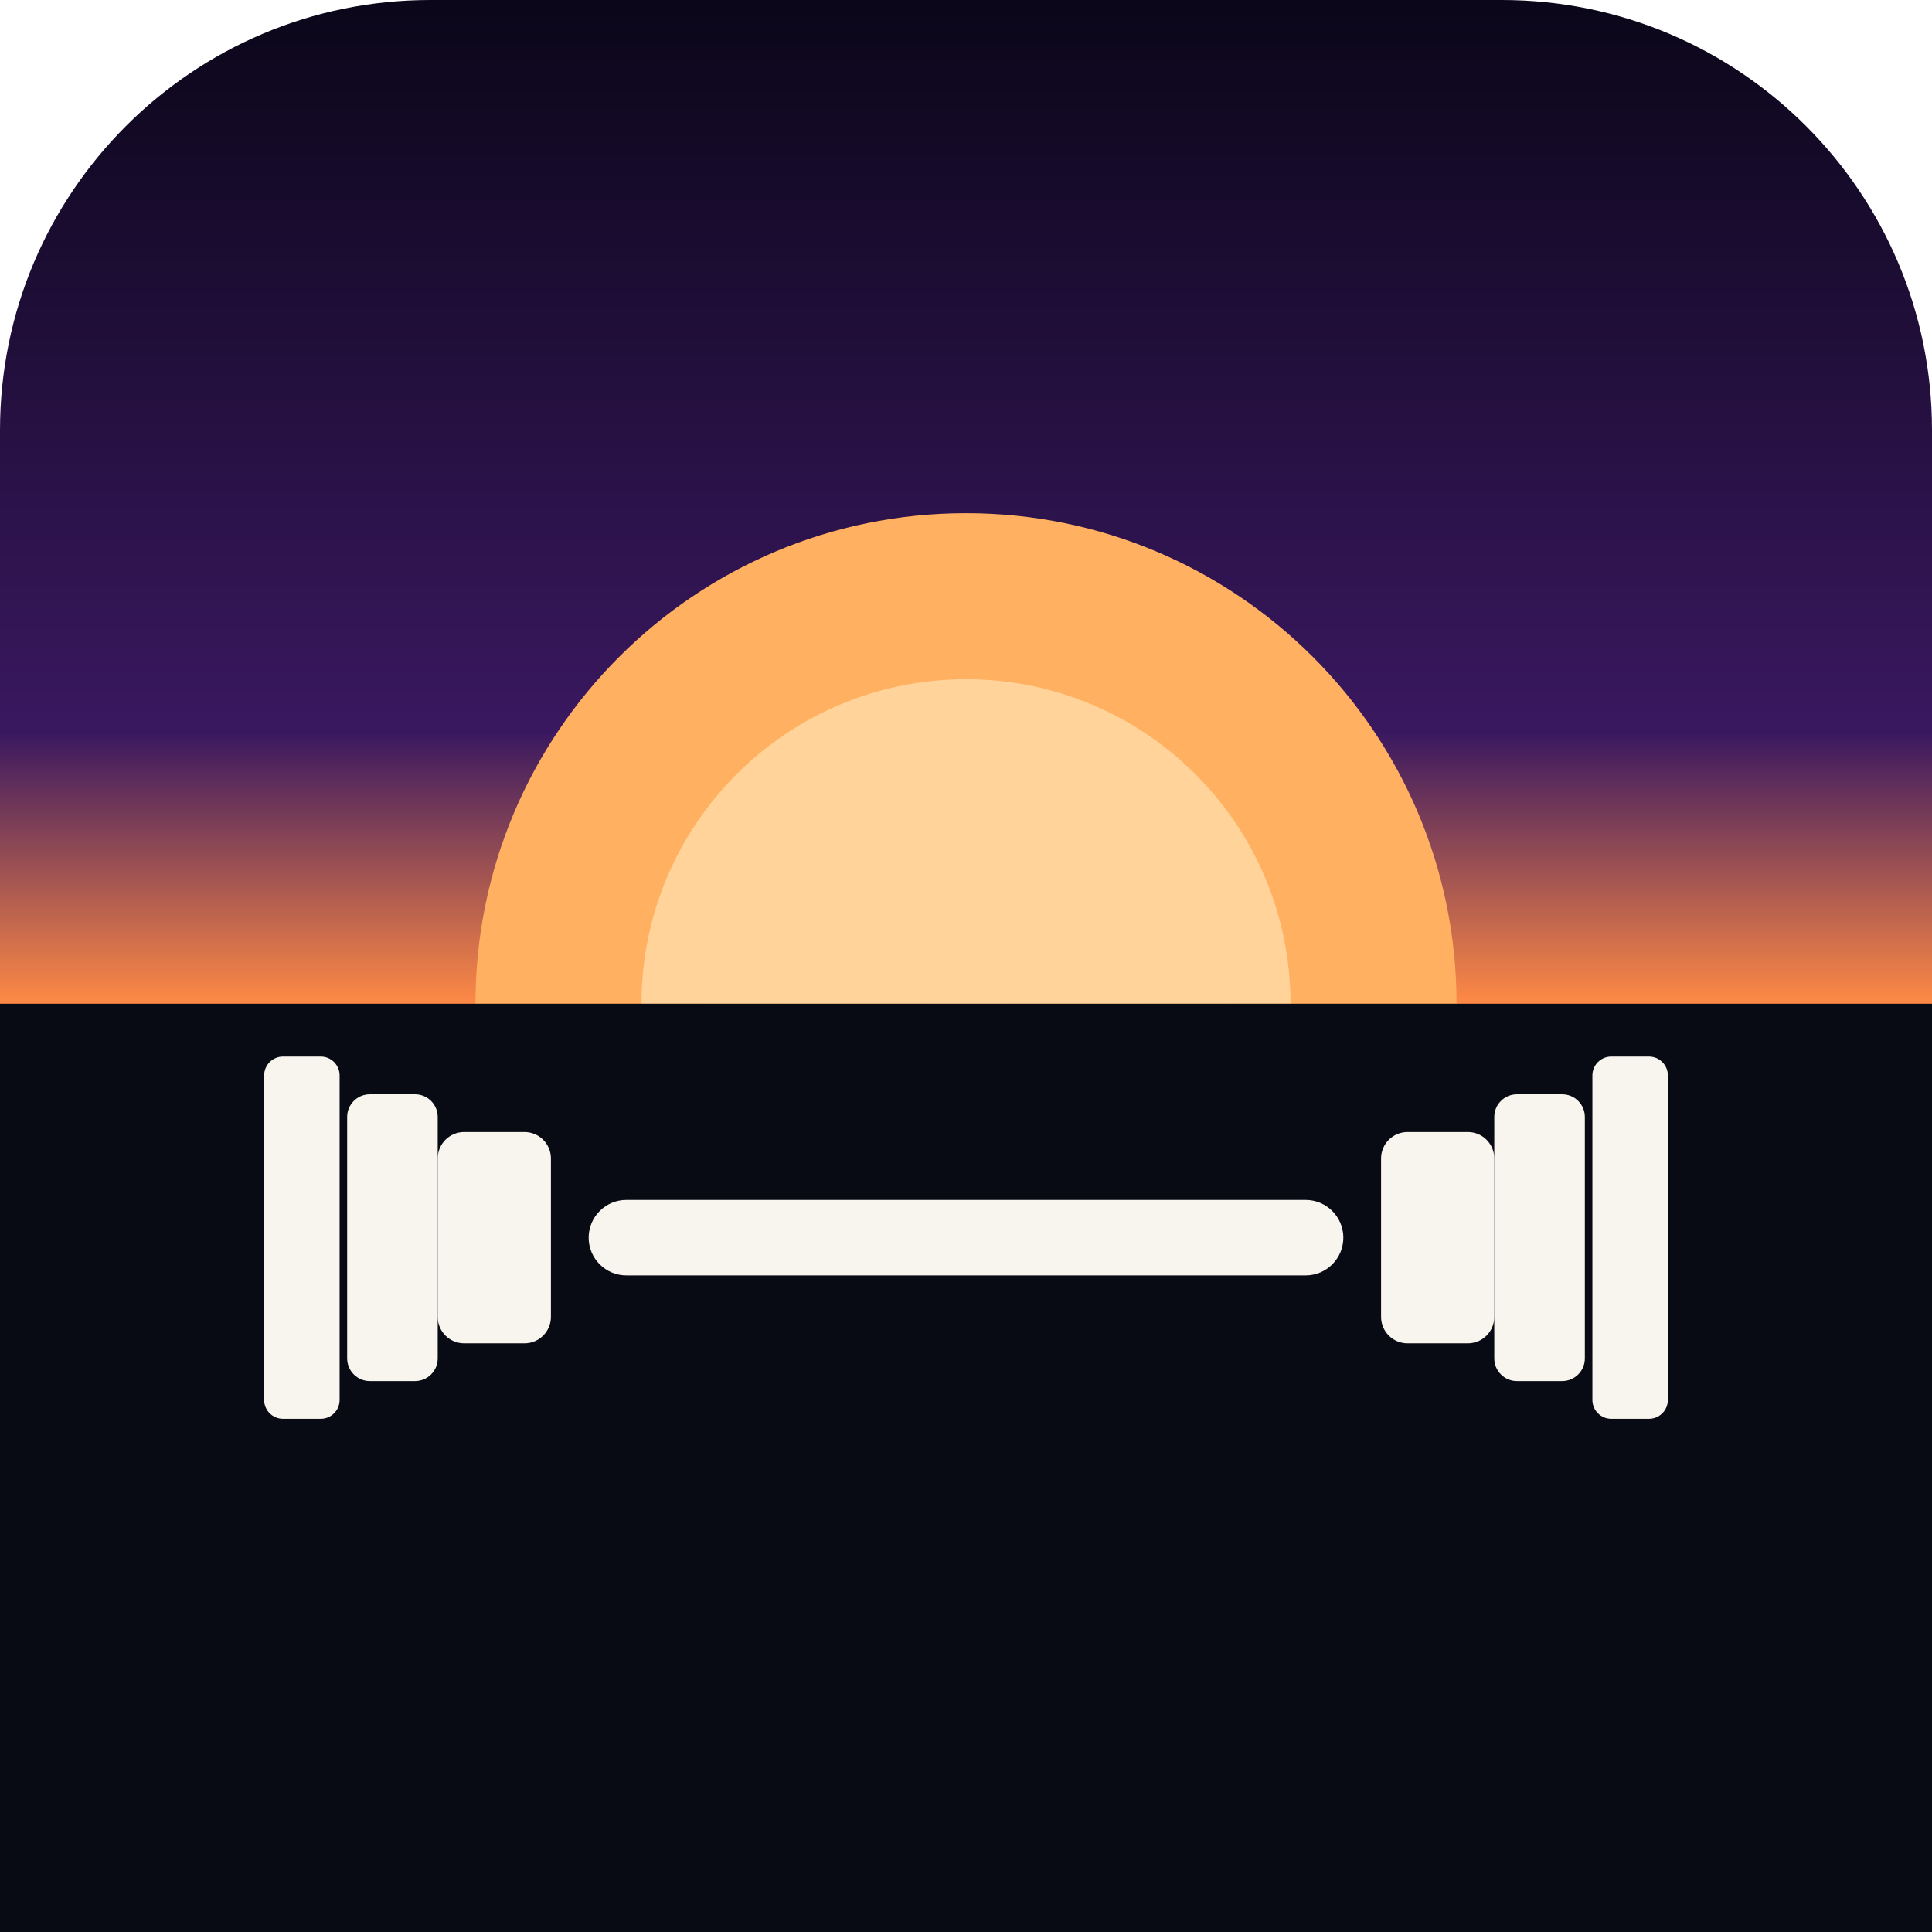
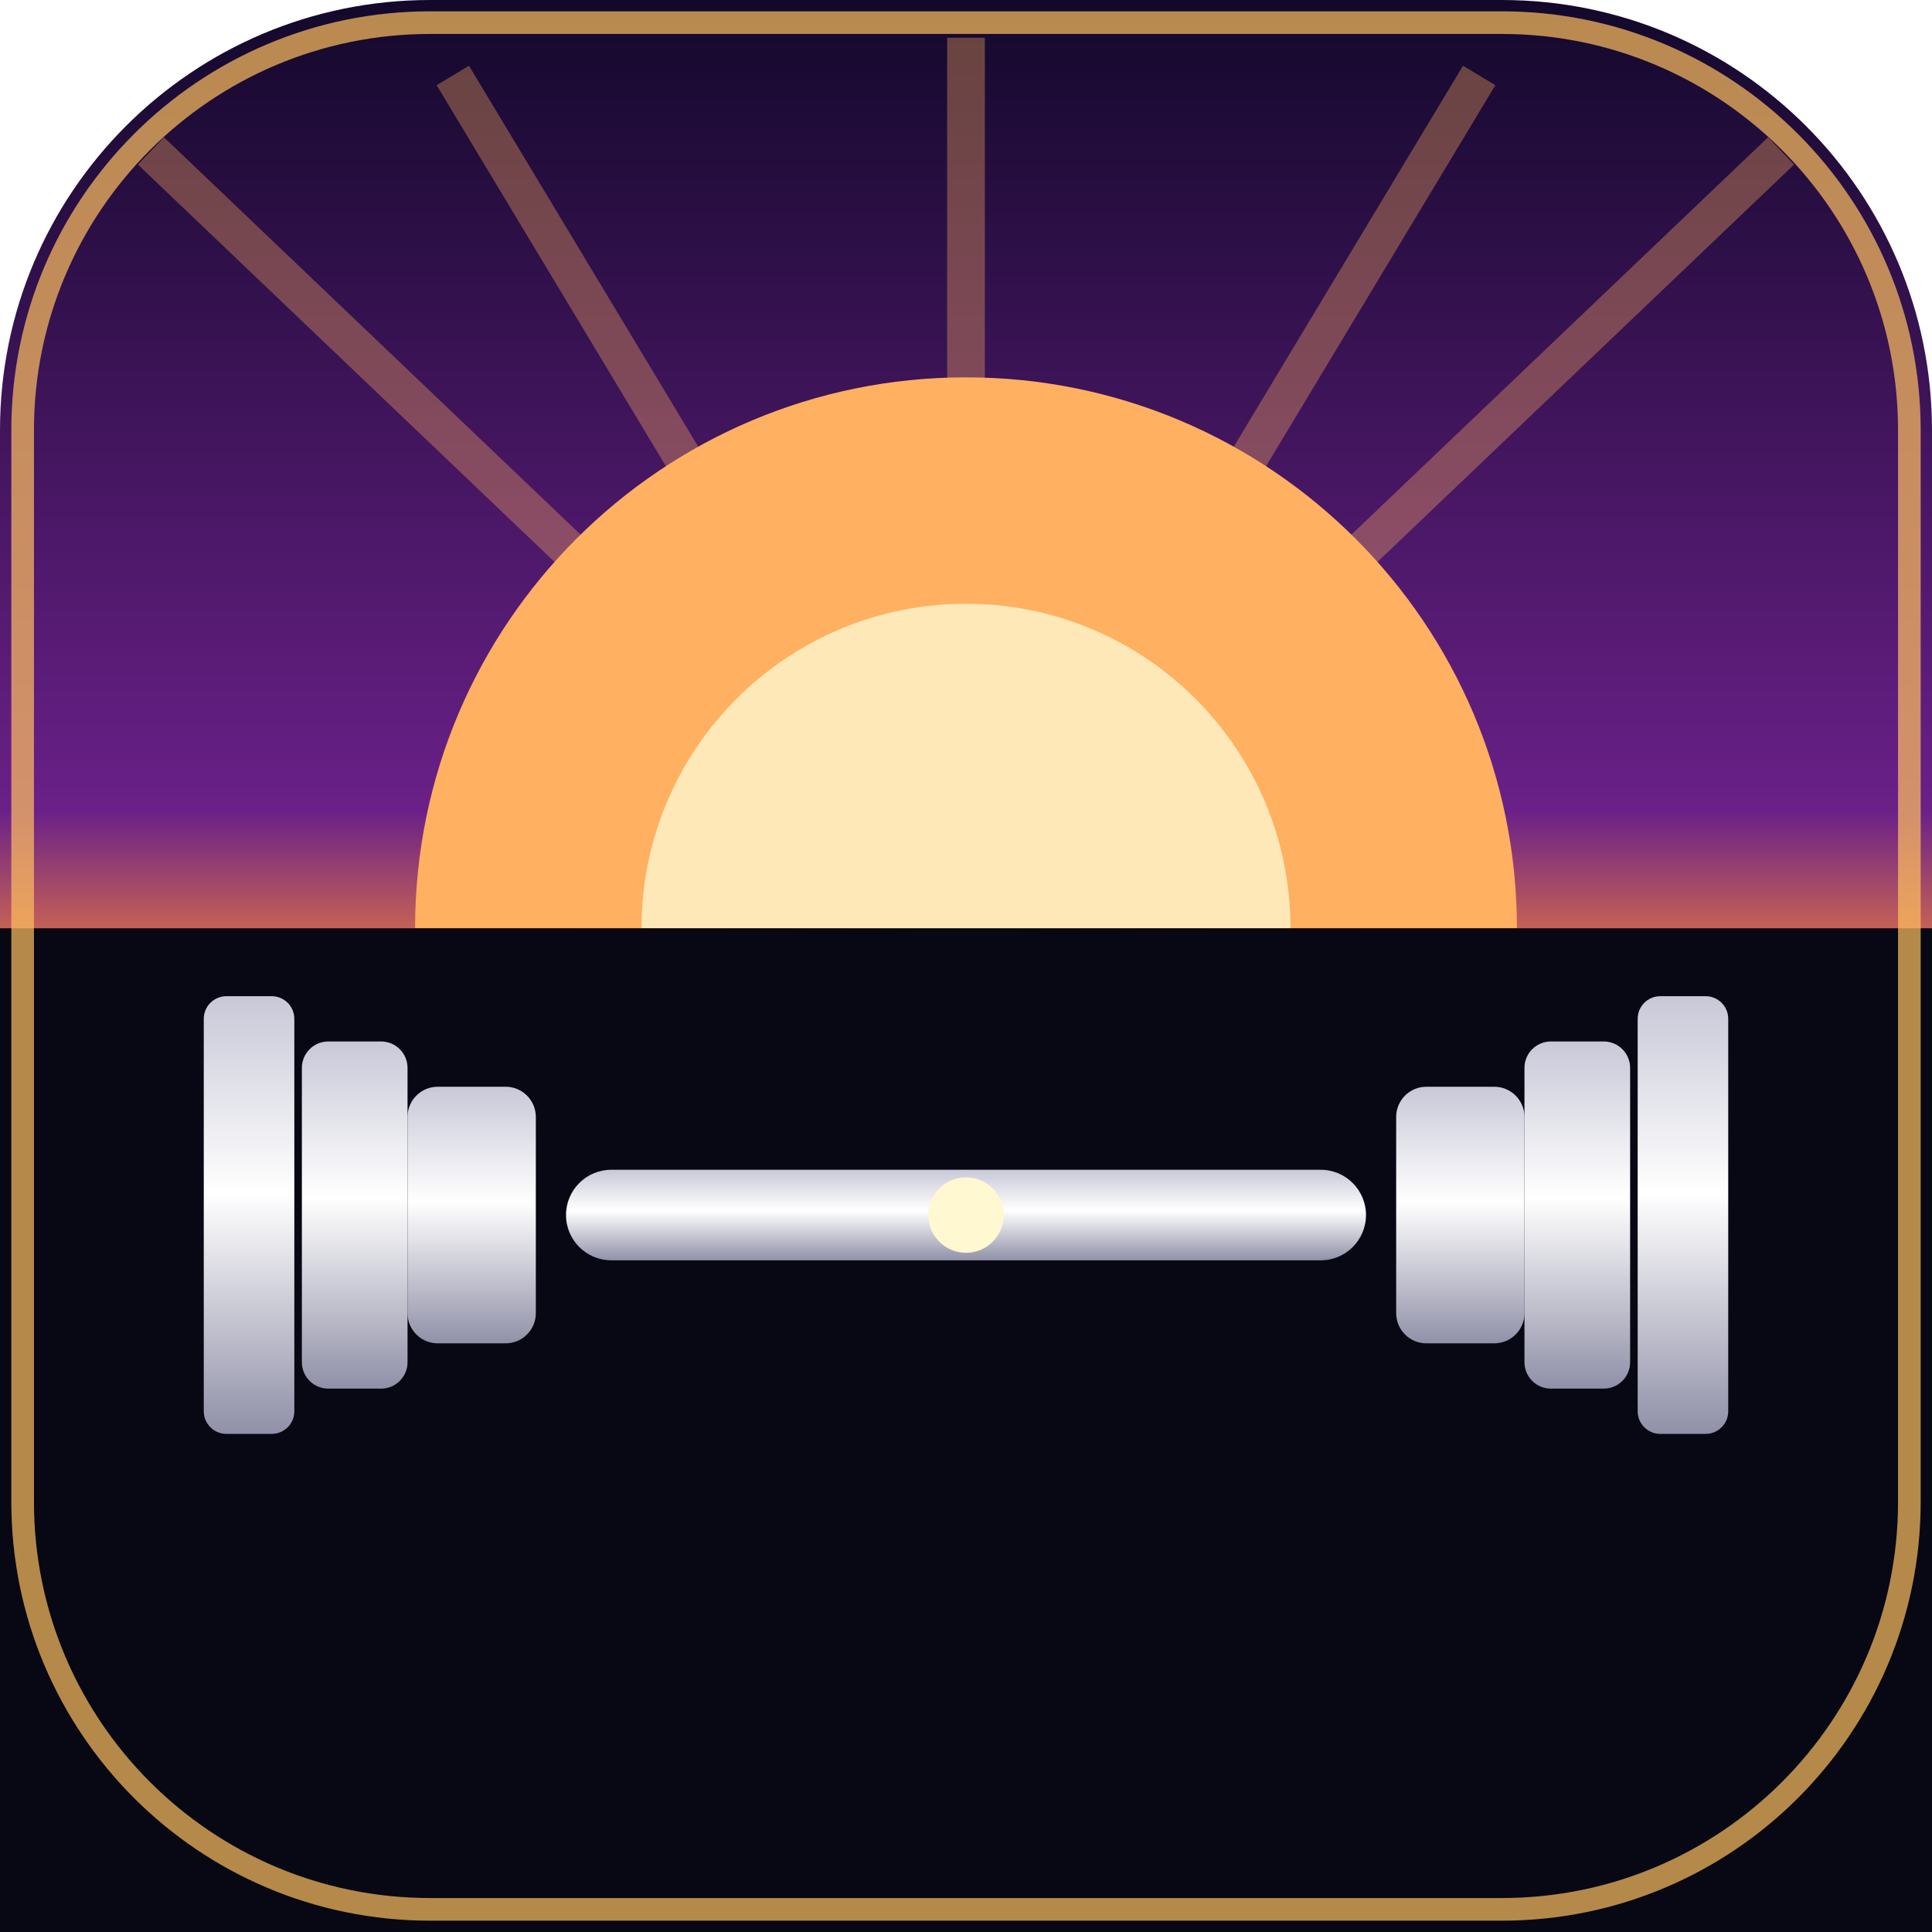
<svg xmlns="http://www.w3.org/2000/svg" viewBox="0 0 512 512">
  <defs>
    <linearGradient id="sky" x1="0" y1="0" x2="0" y2="1">
-       <stop offset="0%" stop-color="#0a0618" />
-       <stop offset="38%" stop-color="#3a1860" />
-       <stop offset="52%" stop-color="#ff8a45" />
-       <stop offset="56%" stop-color="#0a0c16" />
-       <stop offset="100%" stop-color="#05060c" />
+       <stop offset="0%" stop-color="#12082a" />
+       <stop offset="42%" stop-color="#6a2088" />
+       <stop offset="52%" stop-color="#ff8a35" />
+       <stop offset="56%" stop-color="#0a0814" />
+       <stop offset="100%" stop-color="#04040c" />
    </linearGradient>
-     <radialGradient id="sun" cx="50%" cy="52%" r="32%">
-       <stop offset="0%" stop-color="#ffe8b0" />
-       <stop offset="55%" stop-color="#ff9a4a" />
-       <stop offset="100%" stop-color="#ff9a4a" stop-opacity="0" />
+     <radialGradient id="sun" cx="50%" cy="48%" r="40%">
+       <stop offset="0%" stop-color="#fff2c0" />
+       <stop offset="40%" stop-color="#ff9a40" />
+       <stop offset="100%" stop-color="#ff9a40" stop-opacity="0" />
    </radialGradient>
  </defs>
  <rect width="512" height="512" rx="114" fill="url(#sky)" />
-   <circle cx="256" cy="266" r="130" fill="url(#sun)" />
-   <path d="M126 266 A130 130 0 0 1 386 266 Z" fill="#ffb060" />
-   <path d="M170 266 A86 86 0 0 1 342 266 Z" fill="#ffe2b0" opacity=".7" />
-   <rect x="0" y="266" width="512" height="246" fill="#080a14" />
-   <g fill="#f8f4ee">
-     <rect x="156" y="318" width="200" height="20" rx="10" />
-     <rect x="116" y="300" width="30" height="56" rx="7" />
-     <rect x="92" y="290" width="24" height="76" rx="6" />
-     <rect x="70" y="280" width="20" height="96" rx="5" />
-     <rect x="366" y="300" width="30" height="56" rx="7" />
-     <rect x="396" y="290" width="24" height="76" rx="6" />
-     <rect x="422" y="280" width="20" height="96" rx="5" />
+   <g stroke="#ffb060" stroke-opacity=".35" stroke-width="10">
+     <line x1="256" y1="246" x2="40" y2="40" />
+     <line x1="256" y1="246" x2="120" y2="20" />
+     <line x1="256" y1="246" x2="256" y2="10" />
+     <line x1="256" y1="246" x2="392" y2="20" />
+     <line x1="256" y1="246" x2="472" y2="40" />
  </g>
+   <circle cx="256" cy="246" r="150" fill="url(#sun)" />
+   <path d="M110 246 A146 146 0 0 1 402 246 Z" fill="#ffb060" />
+   <path d="M170 246 A86 86 0 0 1 342 246 Z" fill="#ffe8b8" />
+   <rect x="0" y="246" width="512" height="266" fill="#080814" />
+   <g>
+     <defs>
+       <linearGradient id="chrome" x1="0" y1="0" x2="0" y2="1">
+         <stop offset="0%" stop-color="#c8c8d8" />
+         <stop offset="45%" stop-color="#ffffff" />
+         <stop offset="100%" stop-color="#9090a8" />
+       </linearGradient>
+     </defs>
+     <rect x="150" y="310" width="212" height="24" rx="12" fill="url(#chrome)" />
+     <rect x="108" y="288" width="34" height="68" rx="8" fill="url(#chrome)" />
+     <rect x="80" y="276" width="28" height="92" rx="7" fill="url(#chrome)" />
+     <rect x="54" y="264" width="24" height="116" rx="6" fill="url(#chrome)" />
+     <rect x="370" y="288" width="34" height="68" rx="8" fill="url(#chrome)" />
+     <rect x="404" y="276" width="28" height="92" rx="7" fill="url(#chrome)" />
+     <rect x="434" y="264" width="24" height="116" rx="6" fill="url(#chrome)" />
+     <circle cx="256" cy="322" r="10" fill="#fff8d0" />
+   </g>
+   <rect x="6" y="6" width="500" height="500" rx="108" fill="none" stroke="#ffc060" stroke-width="6" opacity=".7" />
</svg>
